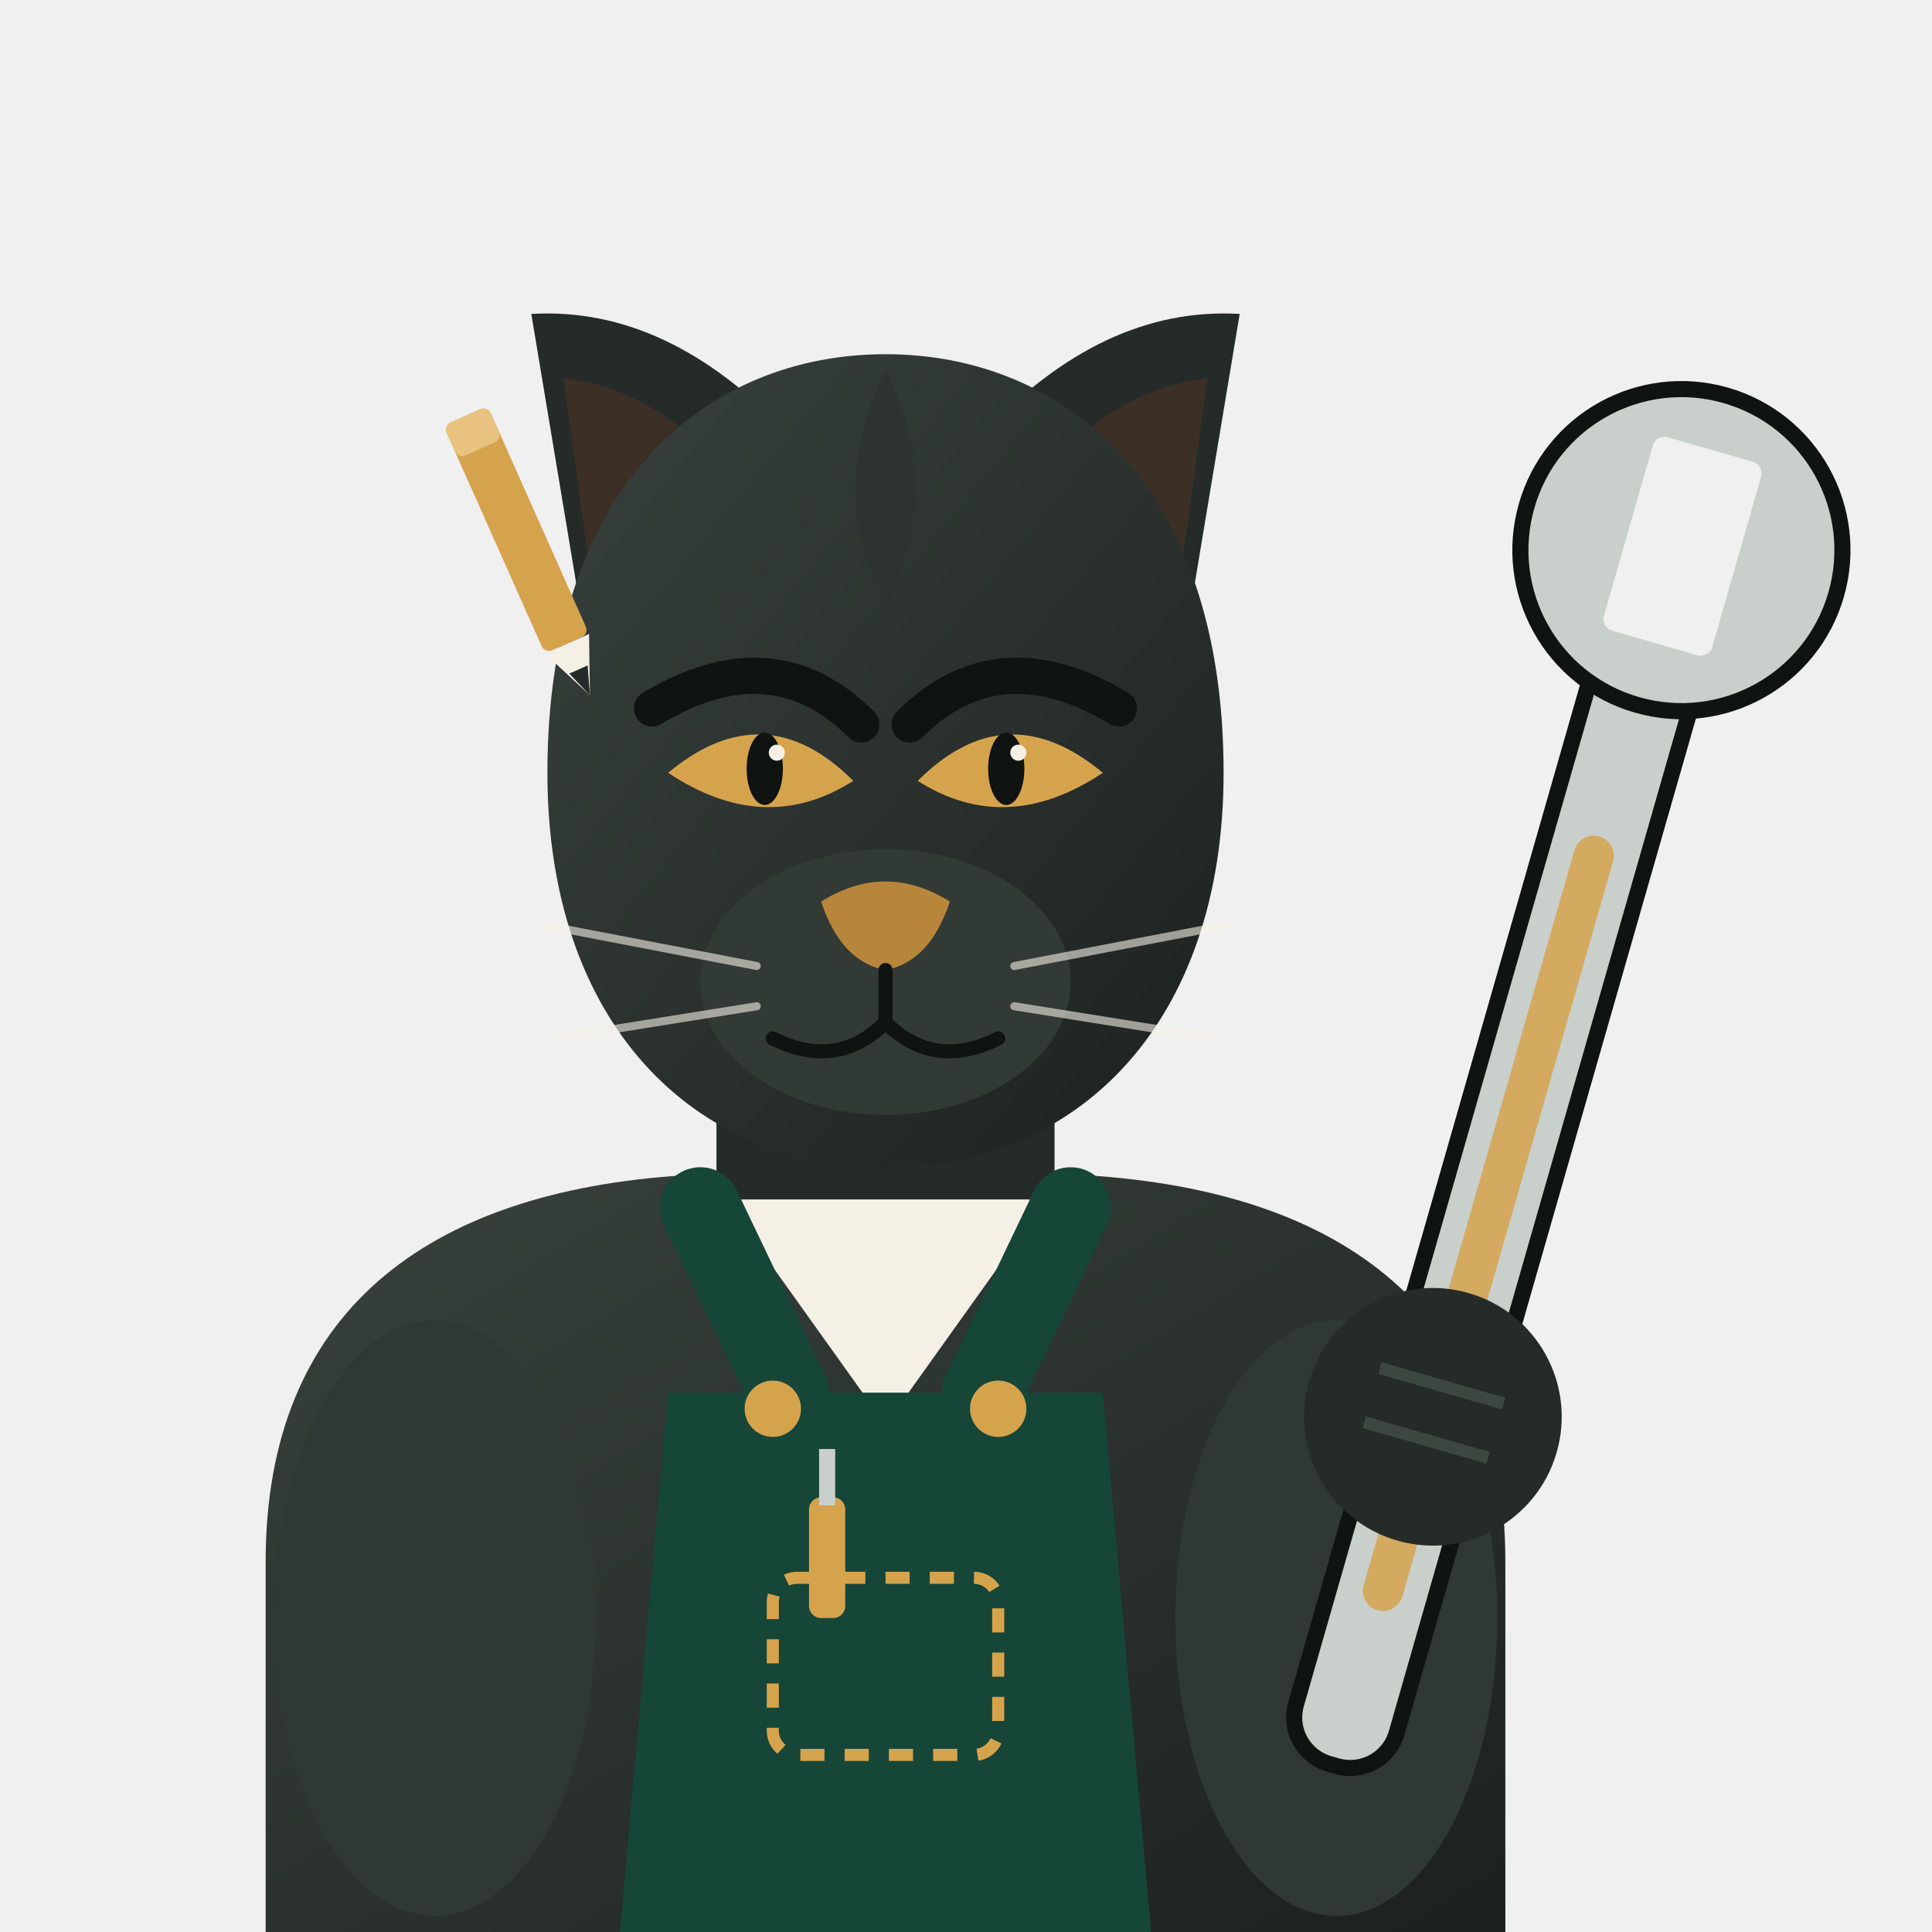
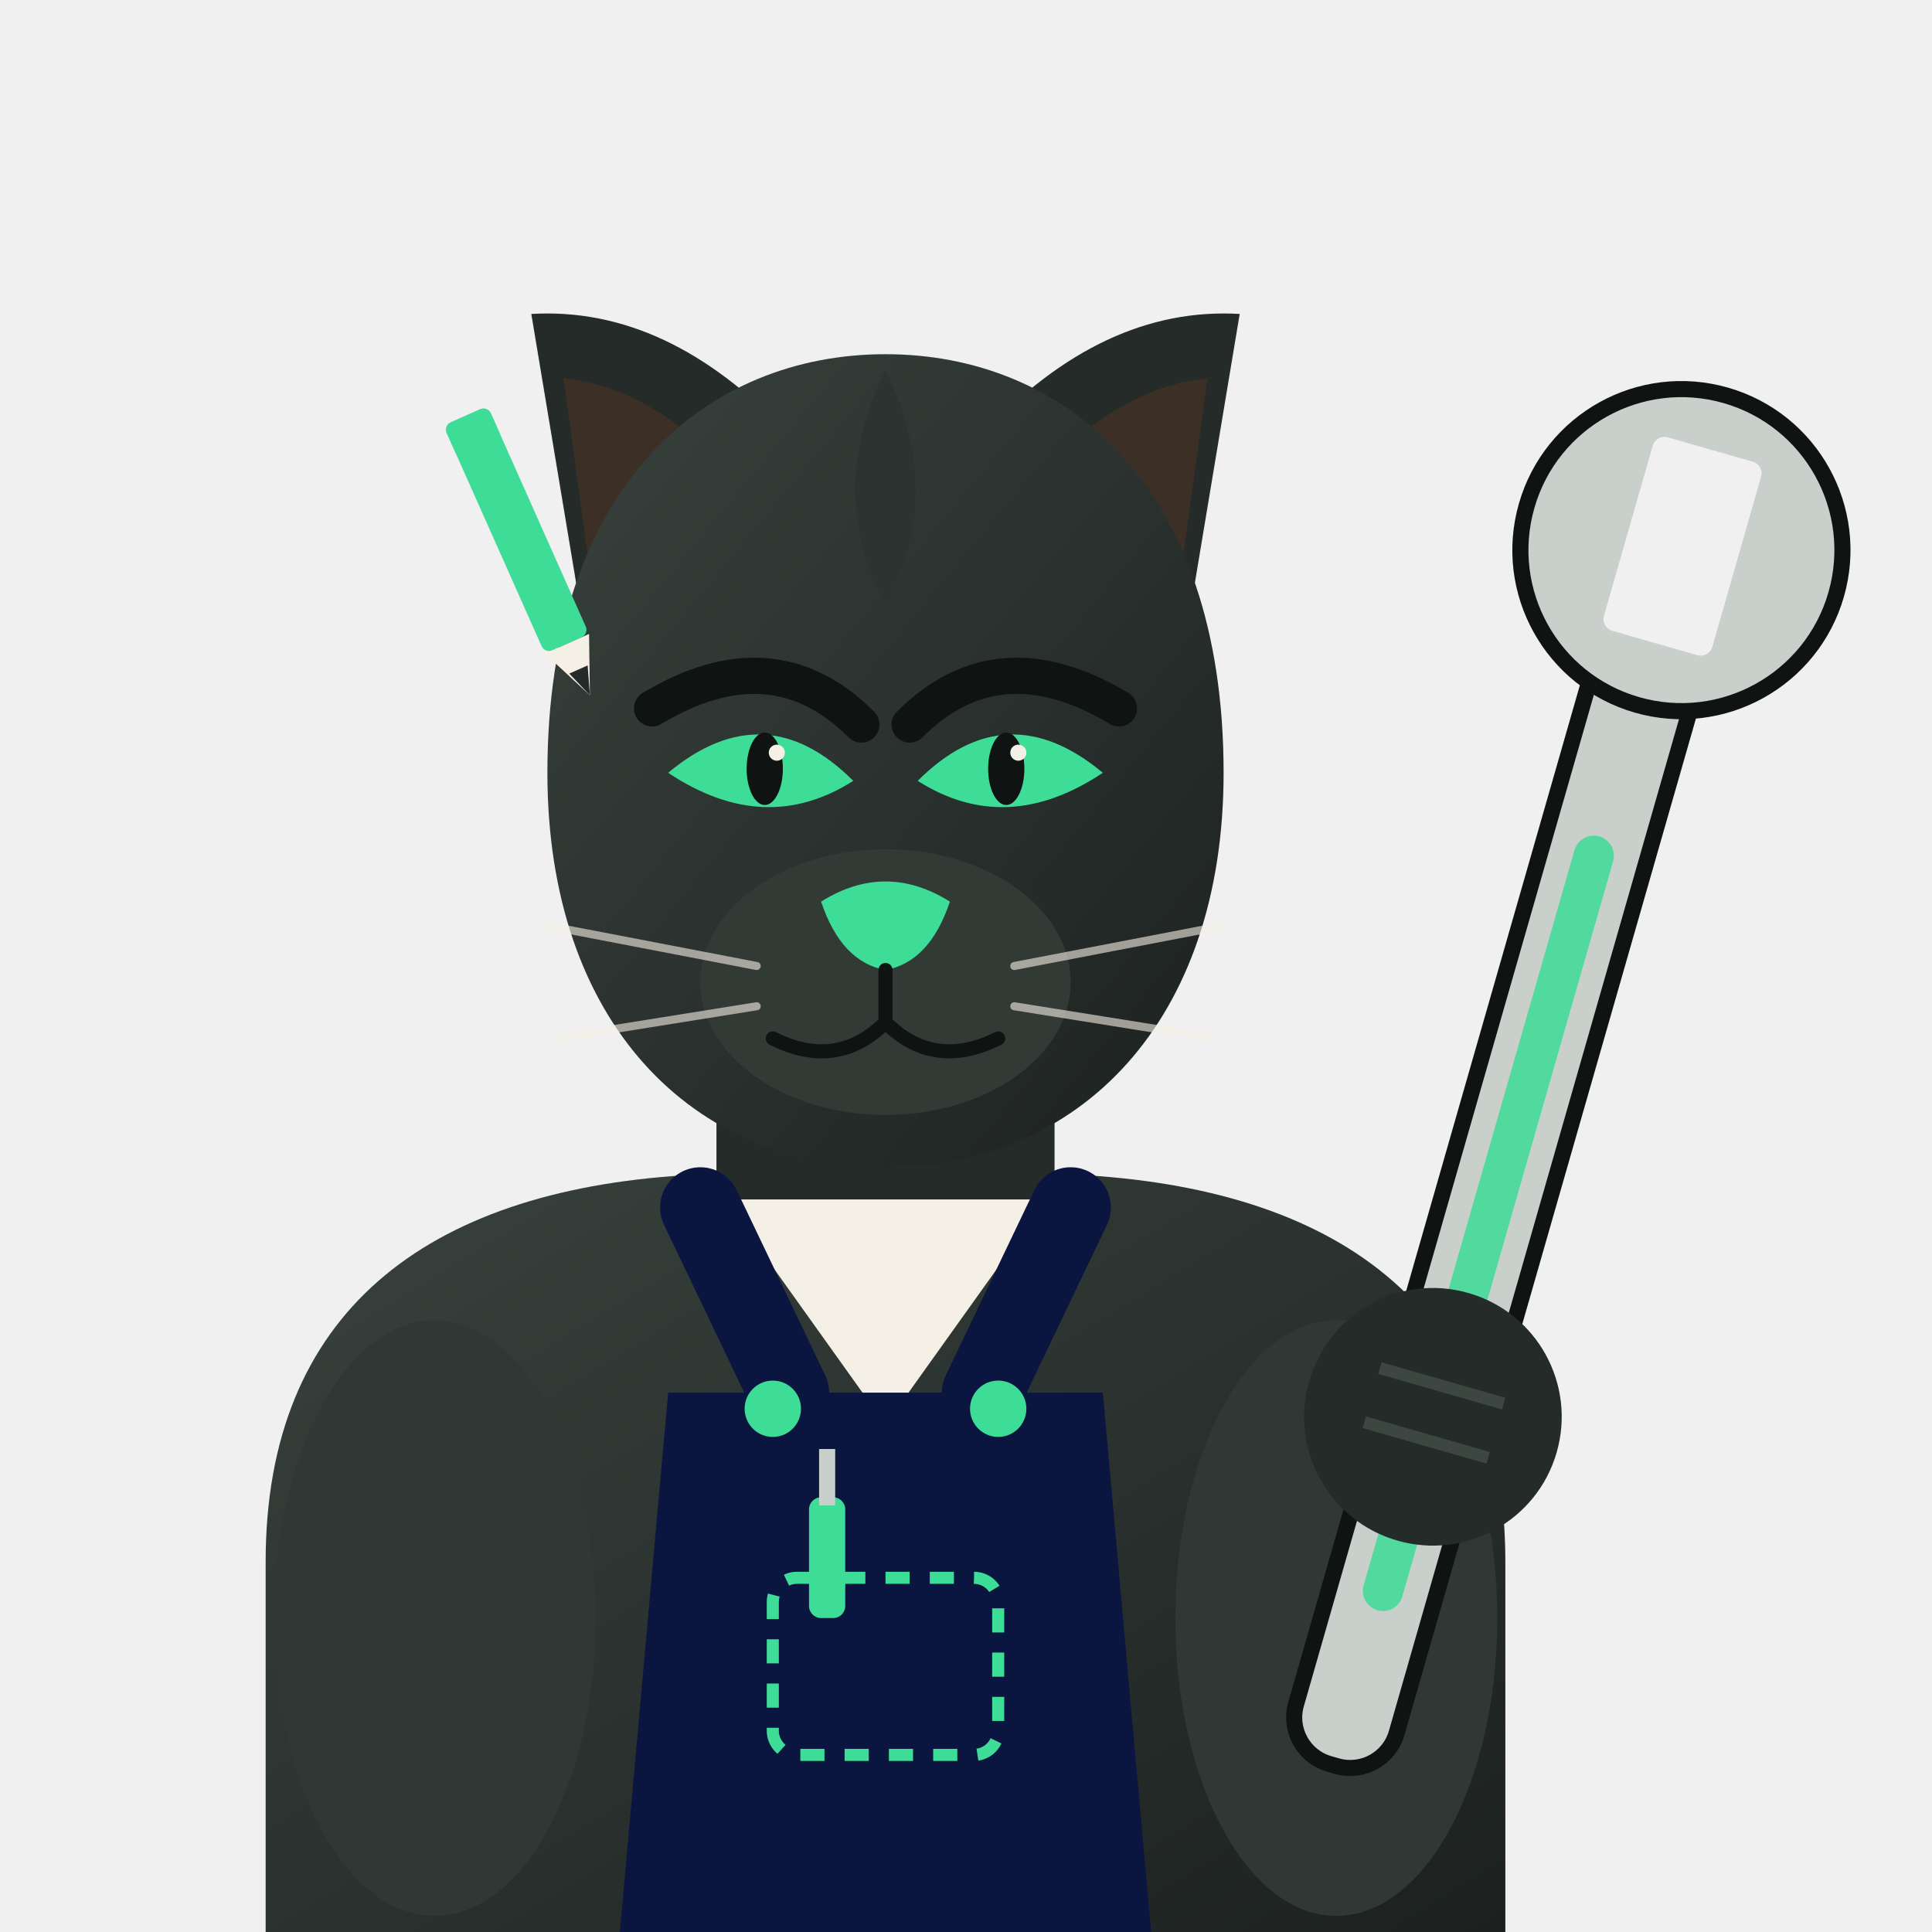
<svg xmlns="http://www.w3.org/2000/svg" viewBox="-20 0 480 480" role="img" aria-label="Pro Finder, la panthère noire au travail">
  <defs>
    <mask id="jaw" maskUnits="userSpaceOnUse" x="-300" y="-400" width="600" height="800">
      <rect x="-300" y="-400" width="600" height="800" fill="#fff" />
      <rect x="-14" y="-250" width="28" height="50" rx="3" fill="#000" />
    </mask>
    <linearGradient id="fur" x1="0" y1="0" x2="1" y2="1">
      <stop offset="0" stop-color="#39423e" />
      <stop offset="1" stop-color="#1c211f" />
    </linearGradient>
  </defs>
  <path d="M46 480V388c0-62 40-92 104-96h100c64 4 104 34 104 96v92z" fill="url(#fur)" />
  <ellipse cx="88" cy="402" rx="40" ry="74" fill="#2f3834" />
  <ellipse cx="312" cy="402" rx="40" ry="74" fill="#2f3834" />
  <rect x="158" y="262" width="84" height="48" fill="#252B28" />
  <path d="M160 298l40 56 40-56z" fill="#F5F0E6" />
-   <path d="M146 346h108l12 134H134z" fill="#164638" />
-   <path d="M154 300l22 46M246 300l-22 46" stroke="#164638" stroke-width="20" stroke-linecap="round" />
-   <circle cx="172" cy="350" r="7" fill="#D6A34D" />
-   <circle cx="228" cy="350" r="7" fill="#D6A34D" />
-   <rect x="172" y="392" width="56" height="44" rx="6" fill="none" stroke="#D6A34D" stroke-width="3" stroke-dasharray="6 5" />
-   <rect x="181" y="372" width="9" height="30" rx="3" fill="#D6A34D" />
+   <path d="M146 346h108l12 134H134z" fill="#0B1640" />
+   <path d="M154 300l22 46M246 300l-22 46" stroke="#0B1640" stroke-width="20" stroke-linecap="round" />
+   <circle cx="172" cy="350" r="7" fill="#3DDC97" />
+   <circle cx="228" cy="350" r="7" fill="#3DDC97" />
+   <rect x="172" y="392" width="56" height="44" rx="6" fill="none" stroke="#3DDC97" stroke-width="3" stroke-dasharray="6 5" />
+   <rect x="181" y="372" width="9" height="30" rx="3" fill="#3DDC97" />
  <rect x="183.5" y="360" width="4" height="14" fill="#C9CFCB" />
  <path d="M124 150L112 78q34-2 64 30z" fill="#252B28" />
  <path d="M126 138l-6-44q20 2 38 20z" fill="#3b2f26" />
  <path d="M276 150l12-72q-34-2-64 30z" fill="#252B28" />
  <path d="M274 138l6-44q-20 2-38 20z" fill="#3b2f26" />
  <path d="M116 192c0-72 40-104 84-104s84 32 84 104c0 62-36 98-84 98s-84-36-84-98z" fill="url(#fur)" />
  <path d="M200 92c-10 20-10 40 0 58 10-18 10-38 0-58z" fill="#2c3330" />
  <g transform="rotate(-24 118 124)">
-     <rect x="100" y="96" width="12" height="62" rx="2" fill="#D6A34D" />
+     <rect x="100" y="96" width="12" height="62" rx="2" fill="#3DDC97" />
    <path d="M100 158h12l-6 14z" fill="#F5F0E6" />
    <path d="M103.5 165h5l-2.5 7z" fill="#252B28" />
-     <rect x="100" y="96" width="12" height="9" rx="2" fill="#e8c27e" />
+     <rect x="100" y="96" width="12" height="9" rx="2" fill="#3DDC97" />
  </g>
  <path d="M142 176q30-18 52 4M258 176q-30-18-52 4" stroke="#0f1311" stroke-width="9" stroke-linecap="round" fill="none" />
-   <path d="M146 192q24-20 46 2-22 14-46-2z" fill="#D6A34D" />
-   <path d="M254 192q-24-20-46 2 22 14 46-2z" fill="#D6A34D" />
+   <path d="M146 192q24-20 46 2-22 14-46-2z" fill="#3DDC97" />
+   <path d="M254 192q-24-20-46 2 22 14 46-2z" fill="#3DDC97" />
  <ellipse cx="170" cy="191" rx="4.5" ry="9" fill="#0f1311" />
  <ellipse cx="230" cy="191" rx="4.5" ry="9" fill="#0f1311" />
  <circle cx="173" cy="187" r="2" fill="#F5F0E6" />
  <circle cx="233" cy="187" r="2" fill="#F5F0E6" />
  <ellipse cx="200" cy="244" rx="46" ry="33" fill="#323a36" />
-   <path d="M184 224q16-10 32 0-5 15-16 17-11-2-16-17z" fill="#B8863A" />
+   <path d="M184 224q16-10 32 0-5 15-16 17-11-2-16-17z" fill="#3DDC97" />
  <path d="M200 241v13M200 254q-12 12-28 4M200 254q12 12 28 4" stroke="#0f1311" stroke-width="3.5" stroke-linecap="round" fill="none" />
  <path d="M168 240l-52-10M168 250l-50 8M232 240l52-10M232 250l50 8" stroke="#F5F0E6" stroke-width="2" stroke-linecap="round" opacity=".6" />
  <g transform="translate(336 352) rotate(16)">
    <g mask="url(#jaw)">
      <rect x="-13" y="-210" width="26" height="300" rx="12" fill="#C9CFCB" stroke="#0f1311" stroke-width="4" />
      <circle cx="0" cy="-224" r="40" fill="#C9CFCB" stroke="#0f1311" stroke-width="4" />
    </g>
-     <rect x="-5" y="-150" width="10" height="200" rx="5" fill="#D6A34D" opacity=".85" />
+     <rect x="-5" y="-150" width="10" height="200" rx="5" fill="#3DDC97" opacity=".85" />
    <circle cx="0" cy="0" r="32" fill="#252B28" />
    <path d="M-16 -8h32M-16 6h32" stroke="#3d4742" stroke-width="3" />
  </g>
</svg>
